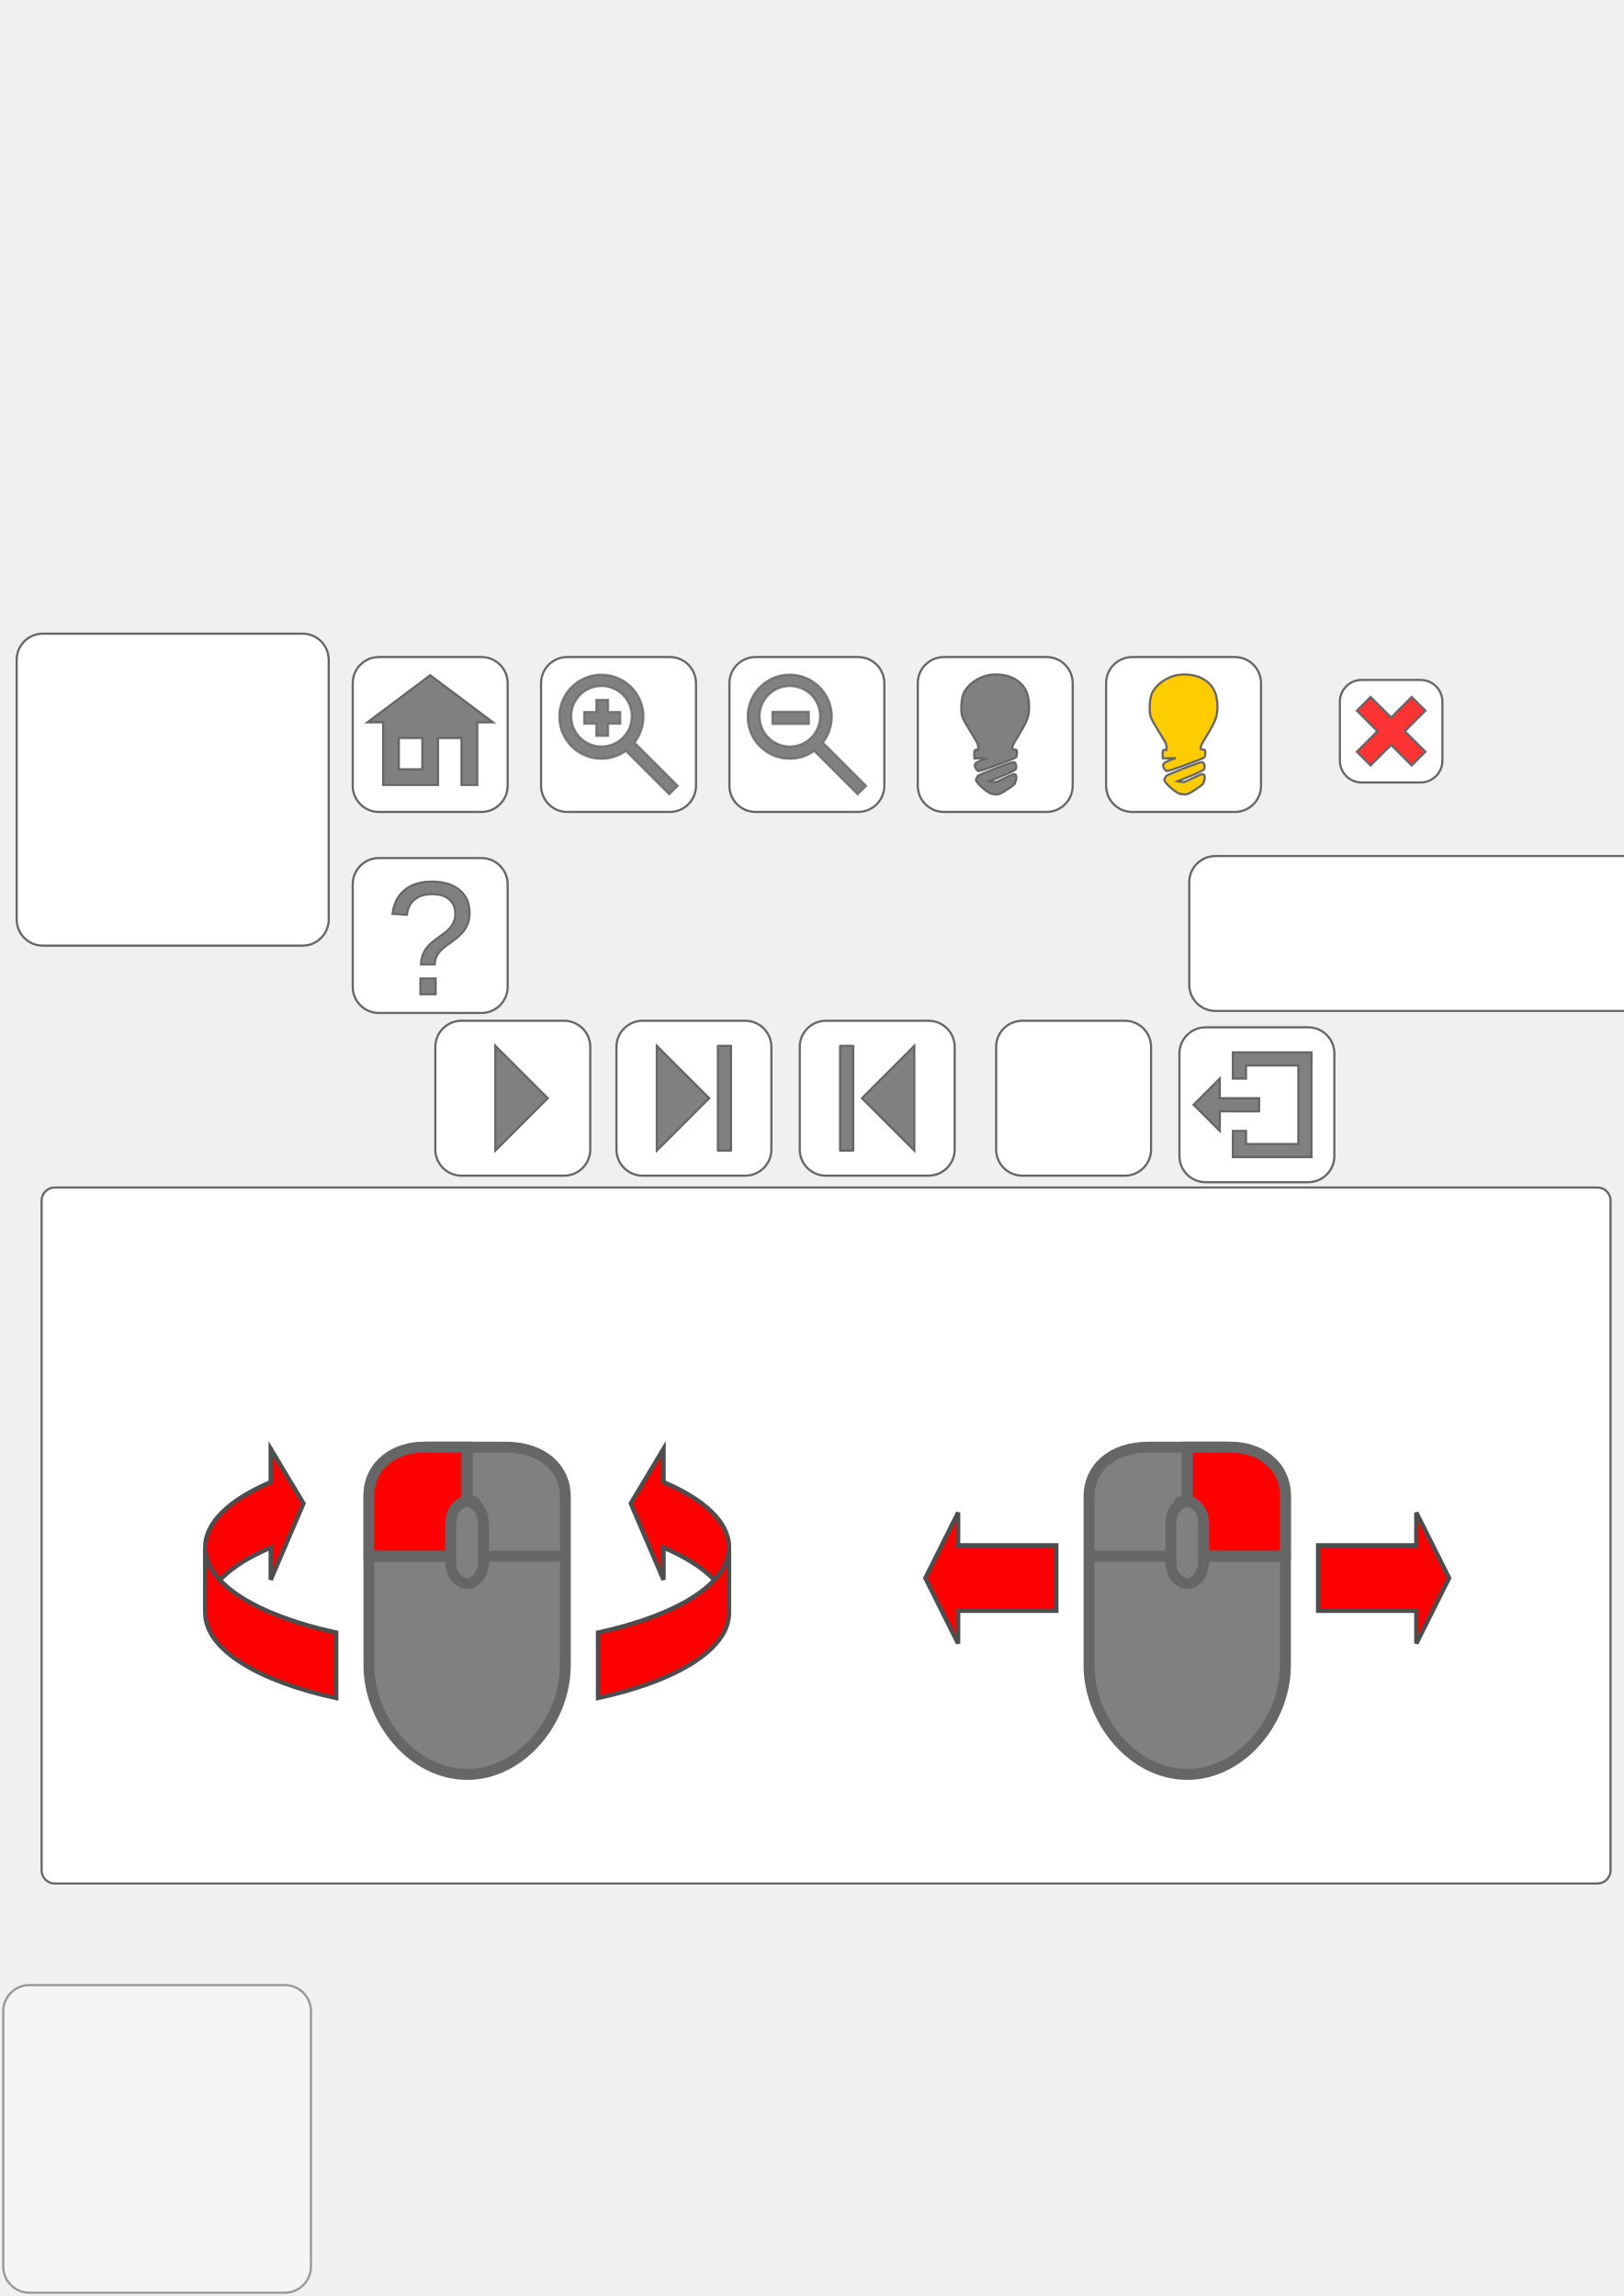
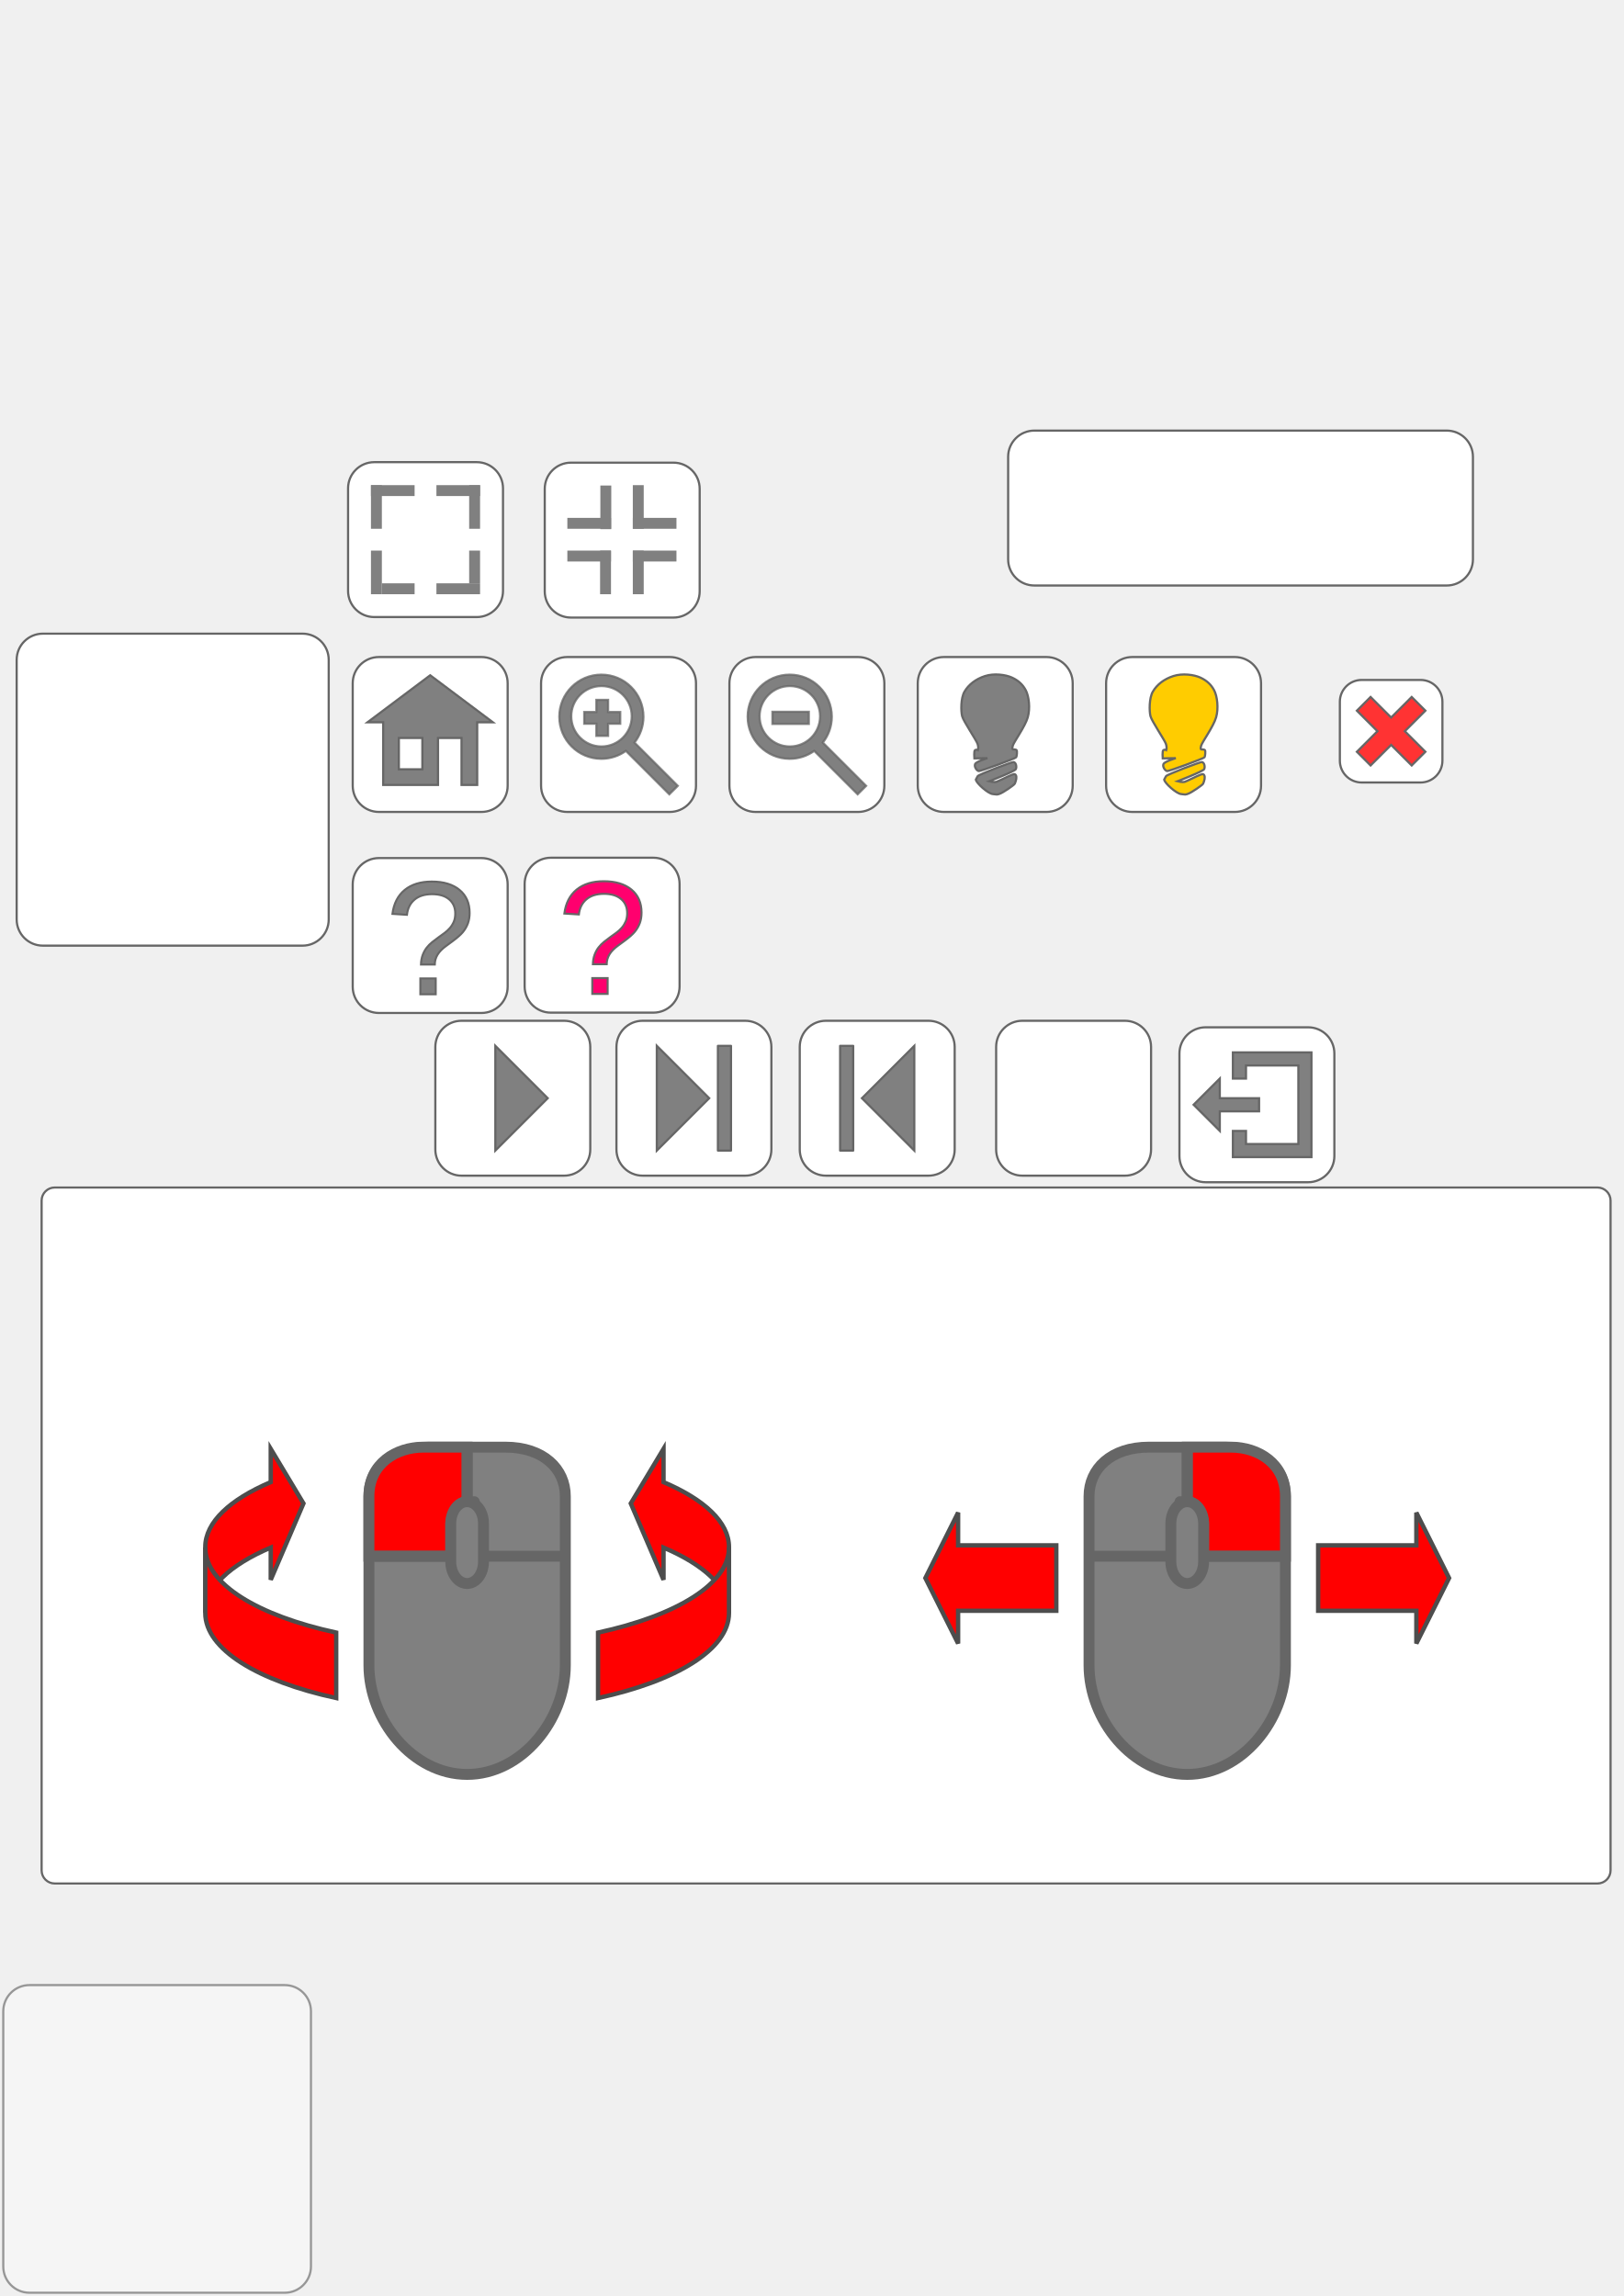
<svg xmlns="http://www.w3.org/2000/svg" width="744.094" height="1052.362" id="svg2" version="1.1">
  <defs id="defs4" />
  <g id="layer1">
    <g id="light">
      <rect ry="12" rx="12" y="301.148" x="420.583" height="71" width="71" id="rect2993-7" style="fill:#ffffff;fill-opacity:1;fill-rule:evenodd;stroke:#666666;stroke-width:1;stroke-linecap:butt;stroke-linejoin:miter;stroke-miterlimit:4;stroke-opacity:1;stroke-dasharray:none" />
      <g transform="matrix(0.7658524,0,0,0.7659953,417.8072,-431.2314)" style="fill:#808080;fill-opacity:1;stroke:#666666;stroke-width:1.306;stroke-miterlimit:4;stroke-opacity:1;stroke-dasharray:none" id="g3000">
        <path style="fill:#808080;fill-opacity:1;stroke:#666666;stroke-width:1.306;stroke-miterlimit:4;stroke-opacity:1;stroke-dasharray:none" d="m 39.648,59.341 c 0,0 -1.036,-0.3 -1.768,0.126 -0.732,0.427 -0.379,4.924 -0.379,4.924 l 7.829,-0.126 c 0,0 -6.755,2.02 -7.387,3.536 -0.631,1.515 0.803,3.807 2.083,4.167 1.026,0.289 21.988,-7.535 22.476,-8.207 0.423,-0.583 0.694,-3.788 0.253,-4.293 -0.442,-0.505 -2.21,-0.442 -2.21,-0.442 0,0 -0.694,0.063 -0.063,-2.21 0.631,-2.273 7.324,-11.301 8.965,-16.983 1.581,-5.474 0.666,-12.645 -1.136,-16.099 -1.904,-3.649 -4.609,-5.998 -8.334,-7.702 -3.74,-1.712 -10.654,-2.679 -16.162,-0.884 -5.486,1.788 -9.757,5.044 -12.248,9.344 -2.236,3.859 -2.147,11.617 -1.389,14.647 0.758,3.03 8.46,14.268 9.218,16.541 0.758,2.273 0.253,3.662 0.253,3.662 z" id="path2996" transform="translate(0,952.3622)" />
        <path style="fill:#808080;fill-opacity:1;stroke:#666666;stroke-width:1.306;stroke-miterlimit:4;stroke-opacity:1;stroke-dasharray:none" d="m 38.386,77.082 c 0.189,2.083 7.197,8.334 10.038,8.649 2.841,0.316 2.462,0.505 4.483,-0.253 2.02,-0.758 8.46,-5.177 8.776,-5.935 0.807,-1.937 1.326,-3.914 0.631,-5.114 -0.697,-1.203 -1.894,-0.316 -3.157,0.126 -1.263,0.442 -6.629,3.22 -8.397,3.851 -1.388,0.496 -4.419,-0.316 -4.419,-0.316 0,0 15.372,-5.937 15.973,-7.26 0.631,-1.389 0.126,-3.914 -1.326,-4.23 -0.925,-0.201 -21.024,7.513 -21.529,8.46 -0.505,0.947 -1.073,2.02 -1.073,2.02 z" id="path2998" transform="translate(0,952.3622)" />
      </g>
    </g>
    <g id="light_on">
      <rect ry="12" rx="12" y="301.148" x="506.896" height="71" width="71" id="rect2993-7-0" style="fill:#ffffff;fill-opacity:1;fill-rule:evenodd;stroke:#666666;stroke-width:1;stroke-linecap:butt;stroke-linejoin:miter;stroke-miterlimit:4;stroke-opacity:1;stroke-dasharray:none" />
      <g transform="matrix(0.7658524,0,0,0.7659953,504.1204,-431.2314)" style="fill:#ffcc00;fill-opacity:1;stroke:#666666;stroke-width:1.306;stroke-miterlimit:4;stroke-opacity:1;stroke-dasharray:none" id="g3000-4">
        <path style="fill:#ffcc00;fill-opacity:1;stroke:#666666;stroke-width:1.306;stroke-miterlimit:4;stroke-opacity:1;stroke-dasharray:none" d="m 39.648,59.341 c 0,0 -1.036,-0.3 -1.768,0.126 -0.732,0.427 -0.379,4.924 -0.379,4.924 l 7.829,-0.126 c 0,0 -6.755,2.02 -7.387,3.536 -0.631,1.515 0.803,3.807 2.083,4.167 1.026,0.289 21.988,-7.535 22.476,-8.207 0.423,-0.583 0.694,-3.788 0.253,-4.293 -0.442,-0.505 -2.21,-0.442 -2.21,-0.442 0,0 -0.694,0.063 -0.063,-2.21 0.631,-2.273 7.324,-11.301 8.965,-16.983 1.581,-5.474 0.666,-12.645 -1.136,-16.099 -1.904,-3.649 -4.609,-5.998 -8.334,-7.702 -3.74,-1.712 -10.654,-2.679 -16.162,-0.884 -5.486,1.788 -9.757,5.044 -12.248,9.344 -2.236,3.859 -2.147,11.617 -1.389,14.647 0.758,3.03 8.46,14.268 9.218,16.541 0.758,2.273 0.253,3.662 0.253,3.662 z" id="path2996-8" transform="translate(0,952.3622)" />
        <path style="fill:#ffcc00;fill-opacity:1;stroke:#666666;stroke-width:1.306;stroke-miterlimit:4;stroke-opacity:1;stroke-dasharray:none" d="m 38.386,77.082 c 0.189,2.083 7.197,8.334 10.038,8.649 2.841,0.316 2.462,0.505 4.483,-0.253 2.02,-0.758 8.46,-5.177 8.776,-5.935 0.807,-1.937 1.326,-3.914 0.631,-5.114 -0.697,-1.203 -1.894,-0.316 -3.157,0.126 -1.263,0.442 -6.629,3.22 -8.397,3.851 -1.388,0.496 -4.419,-0.316 -4.419,-0.316 0,0 15.372,-5.937 15.973,-7.26 0.631,-1.389 0.126,-3.914 -1.326,-4.23 -0.925,-0.201 -21.024,7.513 -21.529,8.46 -0.505,0.947 -1.073,2.02 -1.073,2.02 z" id="path2998-7" transform="translate(0,952.3622)" />
      </g>
    </g>
    <g id="home">
      <rect ry="12" rx="12" y="301.148" x="161.643" height="71" width="71" id="rect2993" style="fill:#ffffff;fill-opacity:1;fill-rule:evenodd;stroke:#666666;stroke-width:1;stroke-linecap:butt;stroke-linejoin:miter;stroke-miterlimit:4;stroke-opacity:1;stroke-dasharray:none" />
      <path id="path2986" d="m 197.143,309.51 -28.729,21.546 7.182,0 0,28.729 25.137,0 0,-21.546 10.773,0 0,21.546 7.182,0 0,-28.729 7.182,0 z m -14.364,28.729 10.773,0 0,14.364 -10.773,0 z" style="fill:#808080;fill-opacity:1;stroke:#666666;stroke-width:1;stroke-miterlimit:4;stroke-opacity:1;stroke-dasharray:none;stroke-dashoffset:0" />
    </g>
    <g id="close">
      <rect ry="10" rx="10" y="311.648" x="614.016" height="47" width="47" id="rect2993-7-1" style="fill:#ffffff;fill-opacity:1;fill-rule:evenodd;stroke:#666666;stroke-width:1;stroke-linecap:butt;stroke-linejoin:miter;stroke-miterlimit:4;stroke-opacity:1;stroke-dasharray:none" />
      <path id="rect3751" d="m 646.934,319.452 -9.418,9.418 -9.418,-9.418 -6.278,6.278 9.418,9.418 -9.418,9.418 6.278,6.278 9.418,-9.418 9.418,9.418 6.278,-6.278 -9.418,-9.418 9.418,-9.418 -6.278,-6.278 z" style="fill:#ff0000;fill-opacity:0.8;stroke:#666666;stroke-width:1;stroke-miterlimit:4;stroke-dasharray:none" />
    </g>
    <g id="zoomout">
      <rect ry="12" rx="12" y="301.148" x="334.269" height="71" width="71" id="zoomoutg" style="fill:#ffffff;fill-opacity:1;fill-rule:evenodd;stroke:#666666;stroke-width:1;stroke-linecap:butt;stroke-linejoin:miter;stroke-miterlimit:4;stroke-opacity:1;stroke-dasharray:none" />
      <g style="fill:#808080;stroke:#666666;stroke-width:1.393;stroke-miterlimit:4;stroke-dasharray:none" transform="matrix(0.7177814,0,0,0.7177814,11.23317,-138.1121)" id="g3875">
        <path style="fill:#808080;fill-opacity:1;stroke:#666666;stroke-width:1.393;stroke-miterlimit:4;stroke-opacity:0.776;stroke-dasharray:none;stroke-dashoffset:0" d="m 488.537,623.224 c -14.835,0 -26.844,12.009 -26.844,26.844 0,14.835 12.009,26.875 26.844,26.875 5.84,0 11.246,-1.863 15.656,-5.031 l 27.719,27.719 5.406,-5.406 -27.625,-27.625 c 3.574,-4.564 5.719,-10.29 5.719,-16.531 0,-14.835 -12.04,-26.844 -26.875,-26.844 z m 0.094,7.281 c 10.661,0 19.312,8.62 19.312,19.281 0,10.661 -8.651,19.313 -19.312,19.313 -10.661,0 -19.312,-8.651 -19.312,-19.313 0,-10.661 8.651,-19.281 19.312,-19.281 z" id="path4360-7" />
        <rect style="fill:#808080;fill-opacity:1;stroke:#666666;stroke-width:1.393;stroke-miterlimit:4;stroke-opacity:0.776;stroke-dasharray:none;stroke-dashoffset:0" id="rect4451" width="23.234" height="7.766" x="477.508" y="646.918" />
      </g>
    </g>
    <g id="zoomint">
      <rect ry="12" rx="12" y="301.148" x="247.956" height="71" width="71" id="zoomin" style="fill:#ffffff;fill-opacity:1;fill-rule:evenodd;stroke:#666666;stroke-width:1;stroke-linecap:butt;stroke-linejoin:miter;stroke-miterlimit:4;stroke-opacity:1;stroke-dasharray:none" />
      <g style="stroke-width:0.93;stroke-miterlimit:4;stroke-dasharray:none;stroke:#666666;fill:#808080" transform="matrix(1.074843,0,0,1.074843,-159.9093,-262.1916)" id="g3865">
        <path style="fill:#808080;fill-opacity:1;stroke:#666666;stroke-width:0.93;stroke-miterlimit:4;stroke-opacity:0.776;stroke-dasharray:none;stroke-dashoffset:0" d="m 405.168,531.629 c -9.907,0 -17.926,8.019 -17.926,17.926 0,9.907 8.019,17.947 17.926,17.947 3.9,0 7.51,-1.244 10.455,-3.36 l 18.511,18.511 3.61,-3.61 -18.448,-18.448 c 2.387,-3.048 3.819,-6.871 3.819,-11.04 0,-9.907 -8.04,-17.926 -17.947,-17.926 z m 0.063,4.862 c 7.119,0 12.897,5.757 12.897,12.876 0,7.119 -5.777,12.897 -12.897,12.897 -7.119,0 -12.897,-5.777 -12.897,-12.897 0,-7.119 5.777,-12.876 12.897,-12.876 z" id="path4360" />
        <path style="fill:#808080;fill-opacity:1;stroke:#666666;stroke-width:0.93;stroke-miterlimit:4;stroke-opacity:0.776;stroke-dasharray:none;stroke-dashoffset:0" d="m 403.039,542.377 0,5.175 -5.175,0 0,5.009 5.175,0 0,5.175 5.009,0 0,-5.175 5.175,0 0,-5.009 -5.175,0 0,-5.175 -5.009,0 z" id="rect4373" />
      </g>
    </g>
    <rect ry="12" rx="12" y="290.434" x="7.643" height="143" width="143" id="button" style="fill:#ffffff;fill-opacity:1;fill-rule:evenodd;stroke:#666666;stroke-width:1;stroke-linecap:butt;stroke-linejoin:miter;stroke-miterlimit:4;stroke-opacity:1;stroke-dasharray:none" />
    <g id="help">
      <rect style="fill:#ffffff;fill-opacity:1;fill-rule:evenodd;stroke:#666666;stroke-width:1;stroke-linecap:butt;stroke-linejoin:miter;stroke-miterlimit:4;stroke-opacity:1;stroke-dasharray:none" id="rect3011" width="71" height="71" x="161.643" y="393.291" rx="12" ry="12" />
      <text xml:space="preserve" style="font-size:64.73px;font-style:normal;font-variant:normal;font-weight:bold;font-stretch:normal;text-align:start;text-anchor:start;fill:#808080;fill-opacity:1;stroke:#666666;stroke-width:0.925;stroke-miterlimit:4;stroke-opacity:1;stroke-dasharray:none;stroke-dashoffset:0;font-family:Arial;-inkscape-font-specification:Arial Bold" x="176.806" y="455.72" id="text3021">
        <tspan id="tspan3023" x="176.806" y="455.72" style="font-size:73.978px;font-style:normal;font-variant:normal;font-weight:normal;font-stretch:normal;stroke-width:0.925;font-family:Arial;-inkscape-font-specification:Arial">?</tspan>
      </text>
    </g>
    <g id="instructions">
      <rect width="719" ry="6" rx="6" y="544.291" x="19.071" height="319" id="rect4483" style="fill:#ffffff;fill-opacity:1;stroke:#666666;stroke-width:1;stroke-miterlimit:4;stroke-opacity:1;stroke-dasharray:none;stroke-dashoffset:0" />
      <path style="fill:#808080;fill-opacity:1;stroke:#666666;stroke-width:5;stroke-miterlimit:4;stroke-opacity:1;stroke-dasharray:none;stroke-dashoffset:0" d="m 169.071,763.291 c 0,0 0,-52.5 0,-77.5 0,-12.5 10,-22.5 27.5,-22.5 12.5,0 22.5,0 35,0 17.5,0 27.5,10 27.5,22.5 0,12.5 0,52.5 0,77.5 0,25 -20,50 -45,50 -25,0 -45,-25 -45,-50 z" id="path3859" />
      <path style="fill:#ff0000;fill-opacity:1;stroke:#666666;stroke-width:5;stroke-miterlimit:4;stroke-opacity:1;stroke-dasharray:none;stroke-dashoffset:0" d="m 169.071,713.291 c 0,0 0,-12.5 0,-27.5 0,-15 12.5,-22.5 25,-22.5 12.5,0 20,0 20,0 l 0,25 c 0,0 7.5,0 0,0 -5,0 -7.5,7.5 -7.5,10 0,2.5 0,15 0,15 z" id="path3857" />
      <rect style="fill:#808080;fill-opacity:1;stroke:#666666;stroke-width:5;stroke-miterlimit:4;stroke-opacity:1;stroke-dasharray:none;stroke-dashoffset:0" id="rect3861" width="15" height="37.5" x="206.571" y="688.291" rx="10" ry="10" />
      <path style="fill:#ececec;fill-opacity:1;stroke:#666666;stroke-width:5;stroke-miterlimit:4;stroke-opacity:1;stroke-dasharray:none;stroke-dashoffset:0" d="m 169.071,713.291 37.5,0" id="path3863" />
      <path style="fill:#ececec;fill-opacity:1;stroke:#666666;stroke-width:5;stroke-miterlimit:4;stroke-opacity:1;stroke-dasharray:none;stroke-dashoffset:0" d="m 221.571,713.291 37.5,0" id="path3865" />
      <path style="fill:#ececec;fill-opacity:1;stroke:#666666;stroke-width:5;stroke-miterlimit:4;stroke-opacity:1;stroke-dasharray:none;stroke-dashoffset:0" d="m 214.071,688.291 0,-25" id="path3867" />
      <path style="fill:#ff0000;fill-opacity:1;stroke:#4d4d4d;stroke-width:2;stroke-miterlimit:4;stroke-opacity:1;stroke-dasharray:none;stroke-dashoffset:0" d="m 334.071,709.088 c 0,-11.411 -11.332,-21.833 -30,-29.766 l 0,-15.234 -15,25 15,35 0,-14.766 c 18.668,7.933 30,18.354 30,29.766 l 0,-30 z" id="path4208-7" />
      <path style="fill:#ff0000;fill-opacity:1;stroke:#4d4d4d;stroke-width:2;stroke-miterlimit:4;stroke-opacity:1;stroke-dasharray:none;stroke-dashoffset:0" d="m 334.071,709.322 c 0,16.657 -24.131,31.19 -60,38.969 l 0,30 c 35.869,-7.779 60,-22.312 60,-38.969 l 0,-30 z" id="path4210-0" />
      <path id="path4401" d="m 94.071,709.088 c 0,-11.411 11.332,-21.833 30,-29.766 l 0,-15.234 15,25 -15,35 0,-14.766 c -18.668,7.933 -30,18.354 -30,29.766 l 0,-30 z" style="fill:#ff0000;fill-opacity:1;stroke:#4d4d4d;stroke-width:2;stroke-miterlimit:4;stroke-opacity:1;stroke-dasharray:none;stroke-dashoffset:0" />
      <path id="path4403" d="m 94.071,709.322 c 0,16.657 24.131,31.19 60,38.969 l 0,30 c -35.869,-7.779 -60,-22.312 -60,-38.969 l 0,-30 z" style="fill:#ff0000;fill-opacity:1;stroke:#4d4d4d;stroke-width:2;stroke-miterlimit:4;stroke-opacity:1;stroke-dasharray:none;stroke-dashoffset:0" />
      <path id="path3026-3" d="m 589.071,763.291 c 0,0 0,-52.5 0,-77.5 0,-12.5 -10,-22.5 -27.5,-22.5 -12.5,0 -22.5,0 -35,0 -17.5,0 -27.5,10 -27.5,22.5 0,12.5 0,52.5 0,77.5 0,25 20,50 45,50 25,0 45,-25 45,-50 z" style="fill:#808080;fill-opacity:1;stroke:#666666;stroke-width:5;stroke-miterlimit:4;stroke-opacity:1;stroke-dasharray:none;stroke-dashoffset:0" />
      <path id="path3816-7" d="m 589.071,713.291 c 0,0 0,-12.5 0,-27.5 0,-15 -12.5,-22.5 -25,-22.5 -12.5,0 -20,0 -20,0 l 0,25 c 0,0 -7.5,0 0,0 5,0 7.5,7.5 7.5,10 0,2.5 0,15 0,15 z" style="fill:#ff0000;fill-opacity:1;stroke:#666666;stroke-width:5;stroke-miterlimit:4;stroke-opacity:1;stroke-dasharray:none;stroke-dashoffset:0" />
      <rect transform="scale(-1,1)" ry="10" rx="10" y="688.291" x="-551.571" height="37.5" width="15" id="rect3796-8" style="fill:#808080;fill-opacity:1;stroke:#666666;stroke-width:5;stroke-miterlimit:4;stroke-opacity:1;stroke-dasharray:none;stroke-dashoffset:0" />
      <path id="path3798-6" d="m 589.071,713.291 -37.5,0" style="fill:#ececec;fill-opacity:1;stroke:#666666;stroke-width:5;stroke-miterlimit:4;stroke-opacity:1;stroke-dasharray:none;stroke-dashoffset:0" />
      <path id="path3800-9" d="m 536.571,713.291 -37.5,0" style="fill:#ececec;fill-opacity:1;stroke:#666666;stroke-width:5;stroke-miterlimit:4;stroke-opacity:1;stroke-dasharray:none;stroke-dashoffset:0" />
      <path id="path3802-3" d="m 544.071,688.291 0,-25" style="fill:#ececec;fill-opacity:1;stroke:#666666;stroke-width:5;stroke-miterlimit:4;stroke-opacity:1;stroke-dasharray:none;stroke-dashoffset:0" />
      <path id="path3820-3" d="m 604.071,708.291 0,30 45,0 0,15 15,-30 -15,-30 0,15 z" style="fill:#ff0000;fill-opacity:1;stroke:#4d4d4d;stroke-width:2;stroke-miterlimit:4;stroke-dasharray:none" />
      <path style="fill:#ff0000;fill-opacity:1;stroke:#4d4d4d;stroke-width:2;stroke-miterlimit:4;stroke-dasharray:none" d="m 484.071,708.291 0,30 -45,0 0,15 -15,-30 15,-30 0,15 z" id="path4453" />
    </g>
    <rect style="fill:#ffffff;fill-opacity:0.34;fill-rule:evenodd;stroke:#666666;stroke-width:1;stroke-linecap:butt;stroke-linejoin:miter;stroke-miterlimit:4;stroke-opacity:0.651;stroke-dasharray:none" id="rect3051" width="141" height="141" x="1.5" y="909.862" rx="12" ry="12" />
-     <rect style="fill:#ffffff;fill-opacity:1;fill-rule:evenodd;stroke:#666666;stroke-width:1;stroke-linecap:butt;stroke-linejoin:miter;stroke-miterlimit:4;stroke-opacity:1;stroke-dasharray:none" id="rect3037" width="213" height="71" x="545" y="392.362" rx="12" ry="12" />
+     <rect style="fill:#ffffff;fill-opacity:1;fill-rule:evenodd;stroke:#666666;stroke-width:1;stroke-linecap:butt;stroke-linejoin:miter;stroke-miterlimit:4;stroke-opacity:1;stroke-dasharray:none" id="rect3037" width="213" height="71" x="462" y="197.362" rx="12" ry="12" />
    <rect style="fill:#ffffff;fill-opacity:1;fill-rule:evenodd;stroke:#666666;stroke-width:1;stroke-linecap:butt;stroke-linejoin:miter;stroke-miterlimit:4;stroke-opacity:1;stroke-dasharray:none" id="rect3053" width="71" height="71" x="199.5" y="467.862" rx="12" ry="12" />
    <rect ry="12" rx="12" y="467.862" x="282.5" height="71" width="71" id="rect3062" style="fill:#ffffff;fill-opacity:1;fill-rule:evenodd;stroke:#666666;stroke-width:1;stroke-linecap:butt;stroke-linejoin:miter;stroke-miterlimit:4;stroke-opacity:1;stroke-dasharray:none" />
    <rect style="fill:#ffffff;fill-opacity:1;fill-rule:evenodd;stroke:#666666;stroke-width:1;stroke-linecap:butt;stroke-linejoin:miter;stroke-miterlimit:4;stroke-opacity:1;stroke-dasharray:none" id="rect3064" width="71" height="71" x="366.5" y="467.862" rx="12" ry="12" />
    <rect ry="12" rx="12" y="467.862" x="456.5" height="71" width="71" id="rect3066" style="fill:#ffffff;fill-opacity:1;fill-rule:evenodd;stroke:#666666;stroke-width:1;stroke-linecap:butt;stroke-linejoin:miter;stroke-miterlimit:4;stroke-opacity:1;stroke-dasharray:none" />
    <path style="fill:#808080;fill-opacity:1;stroke:#666666;stroke-opacity:1" d="m 227,479.362 24,24 -24,24 z" id="path3068" />
    <g id="g3850" transform="translate(-77,34.57144)" style="fill:#808080;fill-opacity:1">
      <path style="fill:#808080;fill-opacity:1;stroke:#666666;stroke-opacity:1" d="m 378,444.791 24,24 -24,24 z" id="path3070" />
      <rect y="444.791" x="406" height="48" width="6" id="rect3072" style="fill:#808080;fill-opacity:1;stroke:#666666;stroke-width:1;stroke-linecap:round;stroke-linejoin:round;stroke-miterlimit:4;stroke-opacity:1;stroke-dasharray:none;stroke-dashoffset:0" />
    </g>
    <g id="g3846" transform="translate(-79,34.57144)" style="fill:#808080;fill-opacity:1">
      <path id="path3842" d="m 498,444.791 -24,24 24,24 z" style="fill:#808080;fill-opacity:1;stroke:#666666;stroke-opacity:1" />
      <rect transform="scale(-1,1)" style="fill:#808080;fill-opacity:1;stroke:#666666;stroke-width:1;stroke-linecap:round;stroke-linejoin:round;stroke-miterlimit:4;stroke-opacity:1;stroke-dasharray:none;stroke-dashoffset:0" id="rect3844" width="6" height="48" x="-470" y="444.791" />
    </g>
    <rect style="fill:#ffffff;fill-opacity:1;fill-rule:evenodd;stroke:#666666;stroke-width:1;stroke-linecap:butt;stroke-linejoin:miter;stroke-miterlimit:4;stroke-opacity:1;stroke-dasharray:none" id="rect3063" width="71" height="71" x="540.5" y="470.862" rx="12" ry="12" />
    <g id="g3082" style="fill:#808080;fill-opacity:1;stroke:#666666;stroke-opacity:1" transform="translate(-77,35.98718)">
      <path id="rect3069" d="m 642,446.375 0,12 6,0 0,-6 24,0 0,36 -24,0 0,-6 -6,0 0,12 36,0 0,-48 -36,0 z" style="fill:#808080;fill-opacity:1;stroke:#666666;stroke-opacity:1" />
      <path id="path3080" d="m 654,467.375 0,6 -18,0 0,8.987 -12,-12 12,-12 0,9.013 z" style="fill:#808080;fill-opacity:1;stroke:#666666;stroke-opacity:1" />
    </g>
+     <g transform="translate(78.78679,-0.1525423)" id="help-1">
+       <rect style="fill:#ffffff;fill-opacity:1;fill-rule:evenodd;stroke:#666666;stroke-width:1;stroke-linecap:butt;stroke-linejoin:miter;stroke-miterlimit:4;stroke-opacity:1;stroke-dasharray:none" id="rect3011-7" width="71" height="71" x="161.643" y="393.291" rx="12" ry="12" />
+       <text xml:space="preserve" style="font-size:64.73px;font-style:normal;font-variant:normal;font-weight:bold;font-stretch:normal;text-align:start;text-anchor:start;fill:#ff006e;fill-opacity:1;stroke:#666666;stroke-width:0.925;stroke-miterlimit:4;stroke-opacity:1;stroke-dasharray:none;stroke-dashoffset:0;font-family:Arial;-inkscape-font-specification:Arial Bold" x="176.806" y="455.72" id="text3021-4">
+         <tspan id="tspan3023-0" x="176.806" y="455.72" style="font-size:73.978px;font-style:normal;font-variant:normal;font-weight:normal;font-stretch:normal;stroke-width:0.925;font-family:Arial;-inkscape-font-specification:Arial;fill:#ff006e;fill-opacity:1">?</tspan>
+       </text>
+     </g>
+     <rect ry="12" rx="12" y="211.828" x="159.51" height="71" width="71" id="rect3066-1" style="fill:#ffffff;fill-opacity:1;fill-rule:evenodd;stroke:#666666;stroke-width:1;stroke-linecap:butt;stroke-linejoin:miter;stroke-miterlimit:4;stroke-opacity:1;stroke-dasharray:none" />
+     <rect ry="12" rx="12" y="212.055" x="249.642" height="71" width="71" id="rect3066-7" style="fill:#ffffff;fill-opacity:1;fill-rule:evenodd;stroke:#666666;stroke-width:1;stroke-linecap:butt;stroke-linejoin:miter;stroke-miterlimit:4;stroke-opacity:1;stroke-dasharray:none" />
+     <rect style="fill:#808080;fill-opacity:1;fill-rule:nonzero;stroke:none;stroke-width:0.4;stroke-miterlimit:4;stroke-opacity:1;stroke-dasharray:none" id="rect3082" width="5" height="20" x="170" y="222.362" rx="2.412" ry="0" />
+     <rect style="fill:#808080;fill-opacity:1;fill-rule:nonzero;stroke:none" id="rect3852" width="20" height="5" x="170" y="222.362" rx="0" />
+     <rect style="fill:#808080;fill-opacity:1;fill-rule:nonzero;stroke:none" id="rect3854" width="5" height="20" x="170" y="252.362" />
+     <rect style="fill:#808080;fill-opacity:1;fill-rule:nonzero;stroke:none" id="rect3856" width="15" height="5" x="175" y="267.362" />
+     <rect style="fill:#808080;fill-opacity:1;fill-rule:nonzero;stroke:none" id="rect3858" width="20" height="5" x="200" y="222.362" />
+     <rect style="fill:#808080;fill-opacity:1;fill-rule:nonzero;stroke:none" id="rect3860" width="5" height="20" x="215" y="222.362" />
+     <rect style="fill:#808080;fill-opacity:1;fill-rule:nonzero;stroke:none" id="rect3862" width="20" height="5" x="200" y="267.362" />
+     <rect style="fill:#808080;fill-opacity:1;fill-rule:nonzero;stroke:none" id="rect3864" width="5" height="15" x="215" y="252.362" />
+     <rect style="fill:#808080;fill-opacity:1;fill-rule:nonzero;stroke:none" id="rect3866" width="5" height="20" x="275.127" y="222.539" rx="12" ry="0" />
+     <rect style="fill:#808080;fill-opacity:1;fill-rule:nonzero;stroke:none" id="rect3871" width="20" height="5" x="260" y="237.362" rx="0" />
+     <rect style="fill:#808080;fill-opacity:1;fill-rule:nonzero;stroke:none" id="rect3876" width="5" height="20" x="275" y="252.362" rx="12" ry="0" />
+     <rect style="fill:#808080;fill-opacity:1;fill-rule:nonzero;stroke:none" id="rect3878" width="20" height="5" x="260" y="252.362" rx="0" />
+     <rect style="fill:#808080;fill-opacity:1;fill-rule:nonzero;stroke:none" id="rect3883" width="5" height="20" x="290" y="222.362" rx="12" ry="0" />
+     <rect style="fill:#808080;fill-opacity:1;fill-rule:nonzero;stroke:none" id="rect3885" width="20" height="5" x="290" y="237.362" rx="0" />
+     <rect style="fill:#808080;fill-opacity:1;fill-rule:nonzero;stroke:none" id="rect3887" width="5" height="20" x="290" y="252.362" />
+     <rect style="fill:#808080;fill-opacity:1;fill-rule:nonzero;stroke:none" id="rect3889" width="20" height="5" x="290" y="252.362" />
  </g>
</svg>
